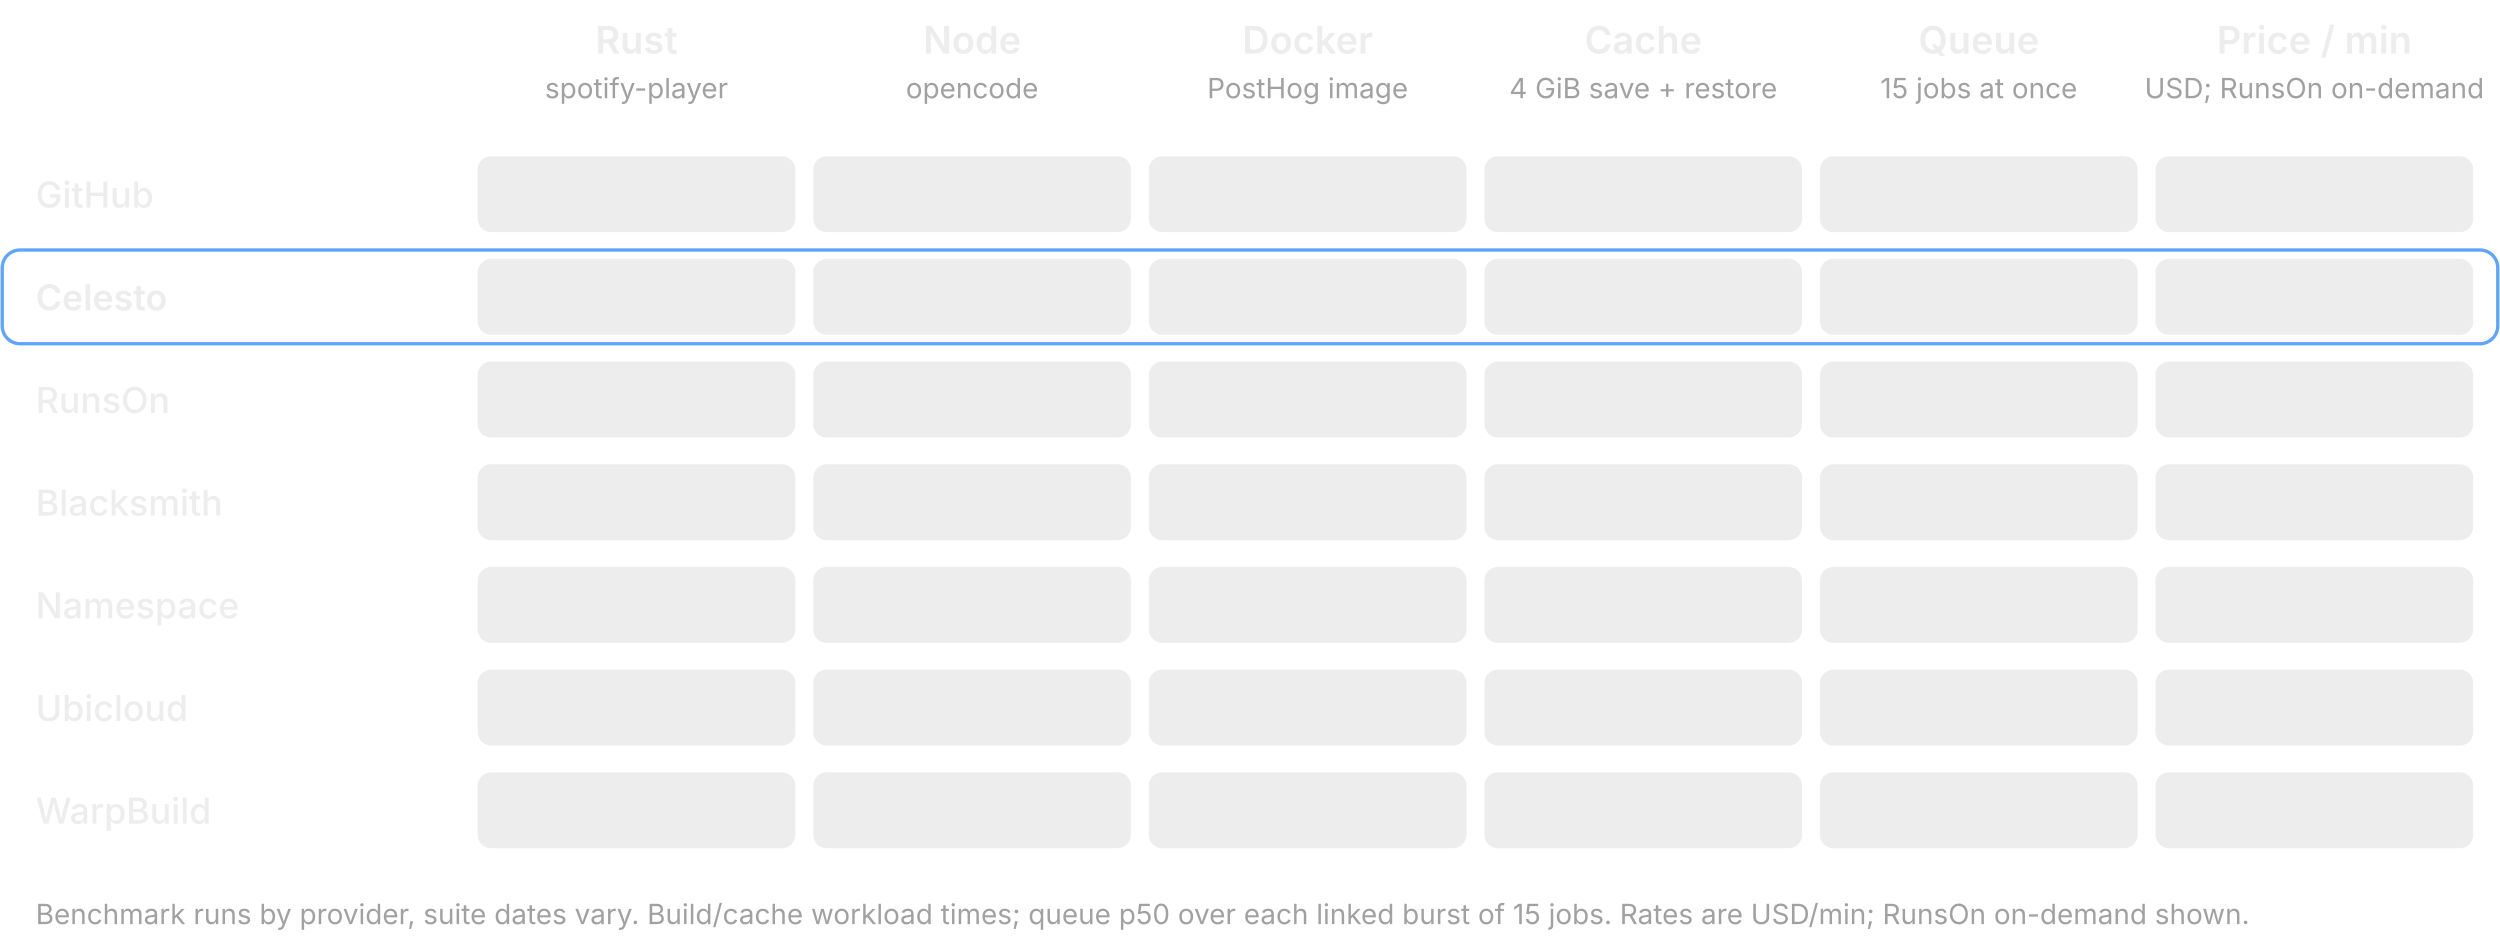
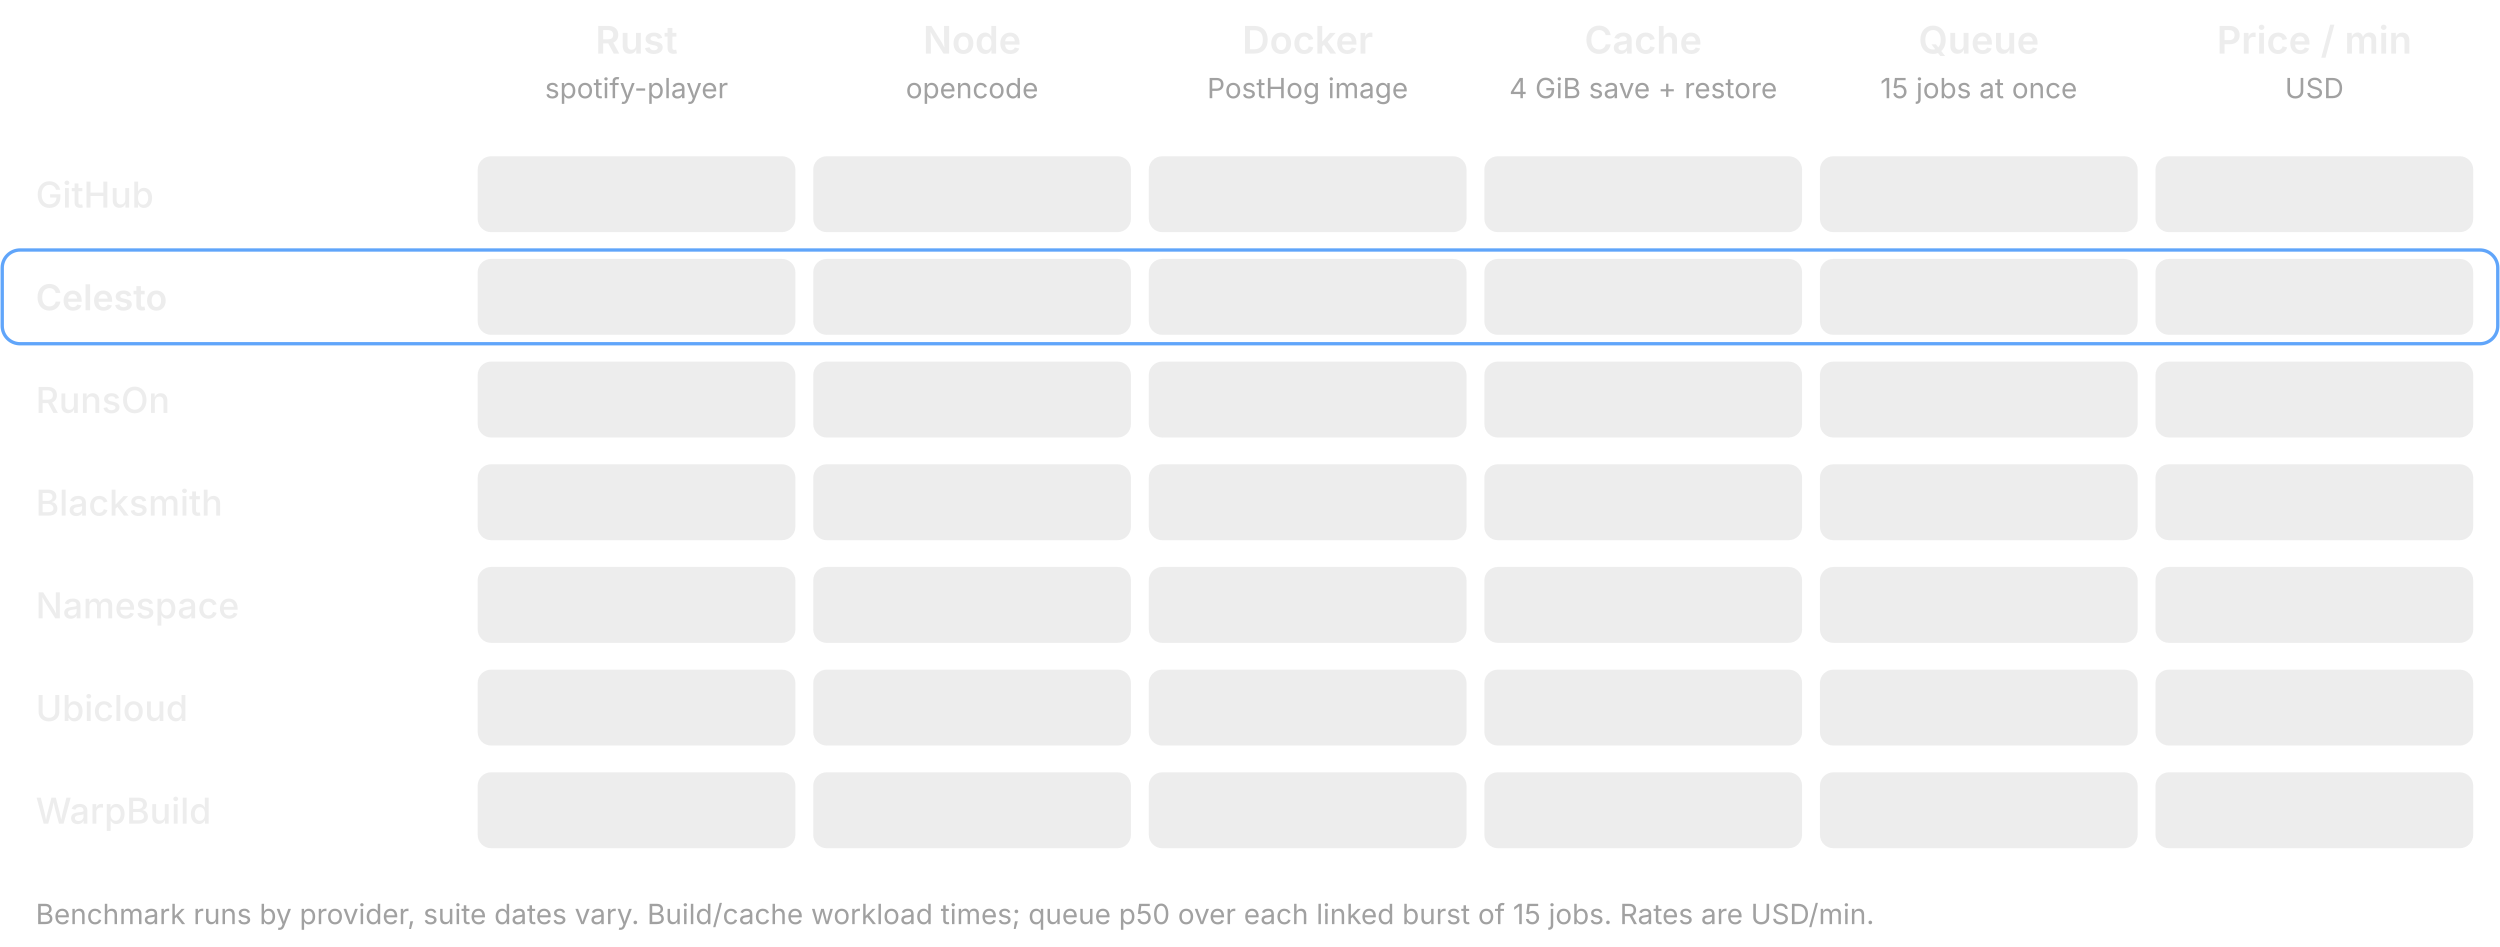
<svg xmlns="http://www.w3.org/2000/svg" viewBox="0 0 1120 424" font-family="Geist,Inter,-apple-system,BlinkMacSystemFont,Segoe UI,sans-serif">
  <style>.t{fill:#ededed}.m{fill:#a1a1a1}.n{fill:#8f8f8f;fill-opacity:.16}</style>
  <text x="285.167" y="24" text-anchor="middle" font-size="17" font-weight="600" class="t">Rust</text>
  <text x="285.167" y="44" text-anchor="middle" font-size="12.5" class="m">spotify-player</text>
  <text x="435.5" y="24" text-anchor="middle" font-size="17" font-weight="600" class="t">Node</text>
  <text x="435.5" y="44" text-anchor="middle" font-size="12.5" class="m">opencode</text>
  <text x="585.833" y="24" text-anchor="middle" font-size="17" font-weight="600" class="t">Docker</text>
  <text x="585.833" y="44" text-anchor="middle" font-size="12.5" class="m">PostHog image</text>
  <text x="736.167" y="24" text-anchor="middle" font-size="17" font-weight="600" class="t">Cache</text>
  <text x="736.167" y="44" text-anchor="middle" font-size="12.5" class="m">4 GiB save + restore</text>
  <text x="886.5" y="24" text-anchor="middle" font-size="17" font-weight="600" class="t">Queue</text>
  <text x="886.5" y="44" text-anchor="middle" font-size="12.5" class="m">15 jobs at once</text>
  <text x="1036.833" y="24" text-anchor="middle" font-size="17" font-weight="600" class="t">Price / min</text>
-   <text x="1036.833" y="44" text-anchor="middle" font-size="12.5" class="m">USD; RunsOn on-demand</text>
+   <text x="1036.833" y="44" text-anchor="middle" font-size="12.5" class="m">USD</text>
  <text x="16" y="93" font-size="16" font-weight="500" class="t">GitHub</text>
  <rect x="214" y="70" width="142.333" height="34" rx="6" class="n" />
  <text x="285.167" y="93" text-anchor="middle" font-size="16" font-weight="400" font-family="Geist Mono,SFMono-Regular,Menlo,Consolas,monospace" class="t">3m 35s</text>
  <rect x="364.333" y="70" width="142.333" height="34" rx="6" class="n" />
  <text x="435.5" y="93" text-anchor="middle" font-size="16" font-weight="400" font-family="Geist Mono,SFMono-Regular,Menlo,Consolas,monospace" class="t">1m 38s</text>
  <rect x="514.667" y="70" width="142.333" height="34" rx="6" class="n" />
  <text x="585.833" y="93" text-anchor="middle" font-size="16" font-weight="400" font-family="Geist Mono,SFMono-Regular,Menlo,Consolas,monospace" class="t">12m 59s</text>
  <rect x="665" y="70" width="142.333" height="34" rx="6" class="n" />
  <text x="736.167" y="93" text-anchor="middle" font-size="16" font-weight="400" font-family="Geist Mono,SFMono-Regular,Menlo,Consolas,monospace" class="t">1m 20s</text>
  <rect x="815.333" y="70" width="142.333" height="34" rx="6" class="n" />
  <text x="886.5" y="93" text-anchor="middle" font-size="16" font-weight="400" font-family="Geist Mono,SFMono-Regular,Menlo,Consolas,monospace" class="t">3s</text>
  <rect x="965.667" y="70" width="142.333" height="34" rx="6" class="n" />
  <text x="1036.833" y="93" text-anchor="middle" font-size="13.5" font-weight="400" font-family="Geist Mono,SFMono-Regular,Menlo,Consolas,monospace" class="t">$0.0120</text>
  <rect x="1" y="112" width="1118" height="42" rx="8" fill="none" stroke="#60A5FA" stroke-width="1.5" />
  <text x="16" y="139" font-size="16" font-weight="600" class="t">Celesto</text>
  <rect x="214" y="116" width="142.333" height="34" rx="6" class="n" />
  <text x="285.167" y="139" text-anchor="middle" font-size="16" font-weight="600" font-family="Geist Mono,SFMono-Regular,Menlo,Consolas,monospace" class="t">2m 54s</text>
  <rect x="364.333" y="116" width="142.333" height="34" rx="6" class="n" />
  <text x="435.5" y="139" text-anchor="middle" font-size="16" font-weight="600" font-family="Geist Mono,SFMono-Regular,Menlo,Consolas,monospace" class="t">1m 19s</text>
  <rect x="514.667" y="116" width="142.333" height="34" rx="6" class="n" />
  <text x="585.833" y="139" text-anchor="middle" font-size="16" font-weight="600" font-family="Geist Mono,SFMono-Regular,Menlo,Consolas,monospace" class="t">10m 36s</text>
  <rect x="665" y="116" width="142.333" height="34" rx="6" class="n" />
  <text x="736.167" y="139" text-anchor="middle" font-size="16" font-weight="600" font-family="Geist Mono,SFMono-Regular,Menlo,Consolas,monospace" class="t">41s</text>
  <rect x="815.333" y="116" width="142.333" height="34" rx="6" class="n" />
  <text x="886.5" y="139" text-anchor="middle" font-size="16" font-weight="600" font-family="Geist Mono,SFMono-Regular,Menlo,Consolas,monospace" class="t">15s</text>
  <rect x="965.667" y="116" width="142.333" height="34" rx="6" class="n" />
  <text x="1036.833" y="139" text-anchor="middle" font-size="13.5" font-weight="600" font-family="Geist Mono,SFMono-Regular,Menlo,Consolas,monospace" class="t">$0.00133333</text>
  <text x="16" y="185" font-size="16" font-weight="500" class="t">RunsOn</text>
  <rect x="214" y="162" width="142.333" height="34" rx="6" class="n" />
  <text x="285.167" y="185" text-anchor="middle" font-size="16" font-weight="400" font-family="Geist Mono,SFMono-Regular,Menlo,Consolas,monospace" class="t">1m 48s</text>
  <rect x="364.333" y="162" width="142.333" height="34" rx="6" class="n" />
  <text x="435.5" y="185" text-anchor="middle" font-size="16" font-weight="400" font-family="Geist Mono,SFMono-Regular,Menlo,Consolas,monospace" class="t">1m 03s</text>
  <rect x="514.667" y="162" width="142.333" height="34" rx="6" class="n" />
  <text x="585.833" y="185" text-anchor="middle" font-size="16" font-weight="400" font-family="Geist Mono,SFMono-Regular,Menlo,Consolas,monospace" class="t">9m 00s</text>
  <rect x="665" y="162" width="142.333" height="34" rx="6" class="n" />
  <text x="736.167" y="185" text-anchor="middle" font-size="16" font-weight="400" font-family="Geist Mono,SFMono-Regular,Menlo,Consolas,monospace" class="t">33s</text>
  <rect x="815.333" y="162" width="142.333" height="34" rx="6" class="n" />
  <text x="886.5" y="185" text-anchor="middle" font-size="16" font-weight="400" font-family="Geist Mono,SFMono-Regular,Menlo,Consolas,monospace" class="t">17s</text>
  <rect x="965.667" y="162" width="142.333" height="34" rx="6" class="n" />
  <text x="1036.833" y="185" text-anchor="middle" font-size="13.5" font-weight="400" font-family="Geist Mono,SFMono-Regular,Menlo,Consolas,monospace" class="t">$0.0044</text>
  <text x="16" y="231" font-size="16" font-weight="500" class="t">Blacksmith</text>
  <rect x="214" y="208" width="142.333" height="34" rx="6" class="n" />
  <text x="285.167" y="231" text-anchor="middle" font-size="16" font-weight="400" font-family="Geist Mono,SFMono-Regular,Menlo,Consolas,monospace" class="t">2m 02s</text>
  <rect x="364.333" y="208" width="142.333" height="34" rx="6" class="n" />
  <text x="435.5" y="231" text-anchor="middle" font-size="16" font-weight="400" font-family="Geist Mono,SFMono-Regular,Menlo,Consolas,monospace" class="t">50s</text>
  <rect x="514.667" y="208" width="142.333" height="34" rx="6" class="n" />
  <text x="585.833" y="231" text-anchor="middle" font-size="16" font-weight="400" font-family="Geist Mono,SFMono-Regular,Menlo,Consolas,monospace" class="t">5m 52s</text>
  <rect x="665" y="208" width="142.333" height="34" rx="6" class="n" />
  <text x="736.167" y="231" text-anchor="middle" font-size="16" font-weight="400" font-family="Geist Mono,SFMono-Regular,Menlo,Consolas,monospace" class="t">17s</text>
  <rect x="815.333" y="208" width="142.333" height="34" rx="6" class="n" />
  <text x="886.5" y="231" text-anchor="middle" font-size="16" font-weight="400" font-family="Geist Mono,SFMono-Regular,Menlo,Consolas,monospace" class="t">11s</text>
  <rect x="965.667" y="208" width="142.333" height="34" rx="6" class="n" />
  <text x="1036.833" y="231" text-anchor="middle" font-size="13.5" font-weight="400" font-family="Geist Mono,SFMono-Regular,Menlo,Consolas,monospace" class="t">$0.0080</text>
  <text x="16" y="277" font-size="16" font-weight="500" class="t">Namespace</text>
  <rect x="214" y="254" width="142.333" height="34" rx="6" class="n" />
  <text x="285.167" y="277" text-anchor="middle" font-size="16" font-weight="400" font-family="Geist Mono,SFMono-Regular,Menlo,Consolas,monospace" class="t">1m 31s</text>
  <rect x="364.333" y="254" width="142.333" height="34" rx="6" class="n" />
  <text x="435.5" y="277" text-anchor="middle" font-size="16" font-weight="400" font-family="Geist Mono,SFMono-Regular,Menlo,Consolas,monospace" class="t">44s</text>
  <rect x="514.667" y="254" width="142.333" height="34" rx="6" class="n" />
  <text x="585.833" y="277" text-anchor="middle" font-size="16" font-weight="400" font-family="Geist Mono,SFMono-Regular,Menlo,Consolas,monospace" class="t">4m 38s</text>
  <rect x="665" y="254" width="142.333" height="34" rx="6" class="n" />
  <text x="736.167" y="277" text-anchor="middle" font-size="16" font-weight="400" font-family="Geist Mono,SFMono-Regular,Menlo,Consolas,monospace" class="t">47s</text>
  <rect x="815.333" y="254" width="142.333" height="34" rx="6" class="n" />
  <text x="886.5" y="277" text-anchor="middle" font-size="16" font-weight="400" font-family="Geist Mono,SFMono-Regular,Menlo,Consolas,monospace" class="t">9s</text>
  <rect x="965.667" y="254" width="142.333" height="34" rx="6" class="n" />
  <text x="1036.833" y="277" text-anchor="middle" font-size="13.5" font-weight="400" font-family="Geist Mono,SFMono-Regular,Menlo,Consolas,monospace" class="t">$0.0120*</text>
  <text x="16" y="323" font-size="16" font-weight="500" class="t">Ubicloud</text>
  <rect x="214" y="300" width="142.333" height="34" rx="6" class="n" />
  <text x="285.167" y="323" text-anchor="middle" font-size="16" font-weight="400" font-family="Geist Mono,SFMono-Regular,Menlo,Consolas,monospace" class="t">3m 04s</text>
  <rect x="364.333" y="300" width="142.333" height="34" rx="6" class="n" />
  <text x="435.5" y="323" text-anchor="middle" font-size="16" font-weight="400" font-family="Geist Mono,SFMono-Regular,Menlo,Consolas,monospace" class="t">1m 29s</text>
  <rect x="514.667" y="300" width="142.333" height="34" rx="6" class="n" />
  <text x="585.833" y="323" text-anchor="middle" font-size="16" font-weight="400" font-family="Geist Mono,SFMono-Regular,Menlo,Consolas,monospace" class="t">13m 11s</text>
  <rect x="665" y="300" width="142.333" height="34" rx="6" class="n" />
  <text x="736.167" y="323" text-anchor="middle" font-size="16" font-weight="400" font-family="Geist Mono,SFMono-Regular,Menlo,Consolas,monospace" class="t">1m 48s</text>
  <rect x="815.333" y="300" width="142.333" height="34" rx="6" class="n" />
  <text x="886.5" y="323" text-anchor="middle" font-size="16" font-weight="400" font-family="Geist Mono,SFMono-Regular,Menlo,Consolas,monospace" class="t">50s</text>
  <rect x="965.667" y="300" width="142.333" height="34" rx="6" class="n" />
  <text x="1036.833" y="323" text-anchor="middle" font-size="13.5" font-weight="400" font-family="Geist Mono,SFMono-Regular,Menlo,Consolas,monospace" class="t">$0.0025</text>
  <text x="16" y="369" font-size="16" font-weight="500" class="t">WarpBuild</text>
  <rect x="214" y="346" width="142.333" height="34" rx="6" class="n" />
  <text x="285.167" y="369" text-anchor="middle" font-size="16" font-weight="400" font-family="Geist Mono,SFMono-Regular,Menlo,Consolas,monospace" class="t">2m 35s</text>
  <rect x="364.333" y="346" width="142.333" height="34" rx="6" class="n" />
  <text x="435.5" y="369" text-anchor="middle" font-size="16" font-weight="400" font-family="Geist Mono,SFMono-Regular,Menlo,Consolas,monospace" class="t">1m 27s</text>
  <rect x="514.667" y="346" width="142.333" height="34" rx="6" class="n" />
  <text x="585.833" y="369" text-anchor="middle" font-size="16" font-weight="400" font-family="Geist Mono,SFMono-Regular,Menlo,Consolas,monospace" class="t">7m 26s</text>
  <rect x="665" y="346" width="142.333" height="34" rx="6" class="n" />
  <text x="736.167" y="369" text-anchor="middle" font-size="16" font-weight="400" font-family="Geist Mono,SFMono-Regular,Menlo,Consolas,monospace" class="t">32s</text>
  <rect x="815.333" y="346" width="142.333" height="34" rx="6" class="n" />
  <text x="886.5" y="369" text-anchor="middle" font-size="16" font-weight="400" font-family="Geist Mono,SFMono-Regular,Menlo,Consolas,monospace" class="t">10s</text>
  <rect x="965.667" y="346" width="142.333" height="34" rx="6" class="n" />
  <text x="1036.833" y="369" text-anchor="middle" font-size="13.5" font-weight="400" font-family="Geist Mono,SFMono-Regular,Menlo,Consolas,monospace" class="t">$0.0080</text>
-   <text x="16" y="414" font-size="12.5" class="m">Benchmark runs by provider, suite dates vary. Build/cache workload times; queue p50 over each linked burst of 15 jobs. Rates are USD/min; RunsOn on-demand shown.</text>
+   <text x="16" y="414" font-size="12.5" class="m">Benchmark runs by provider, suite dates vary. Build/cache workload times; queue p50 over each linked burst of 15 jobs. Rates are USD/min.</text>
</svg>
